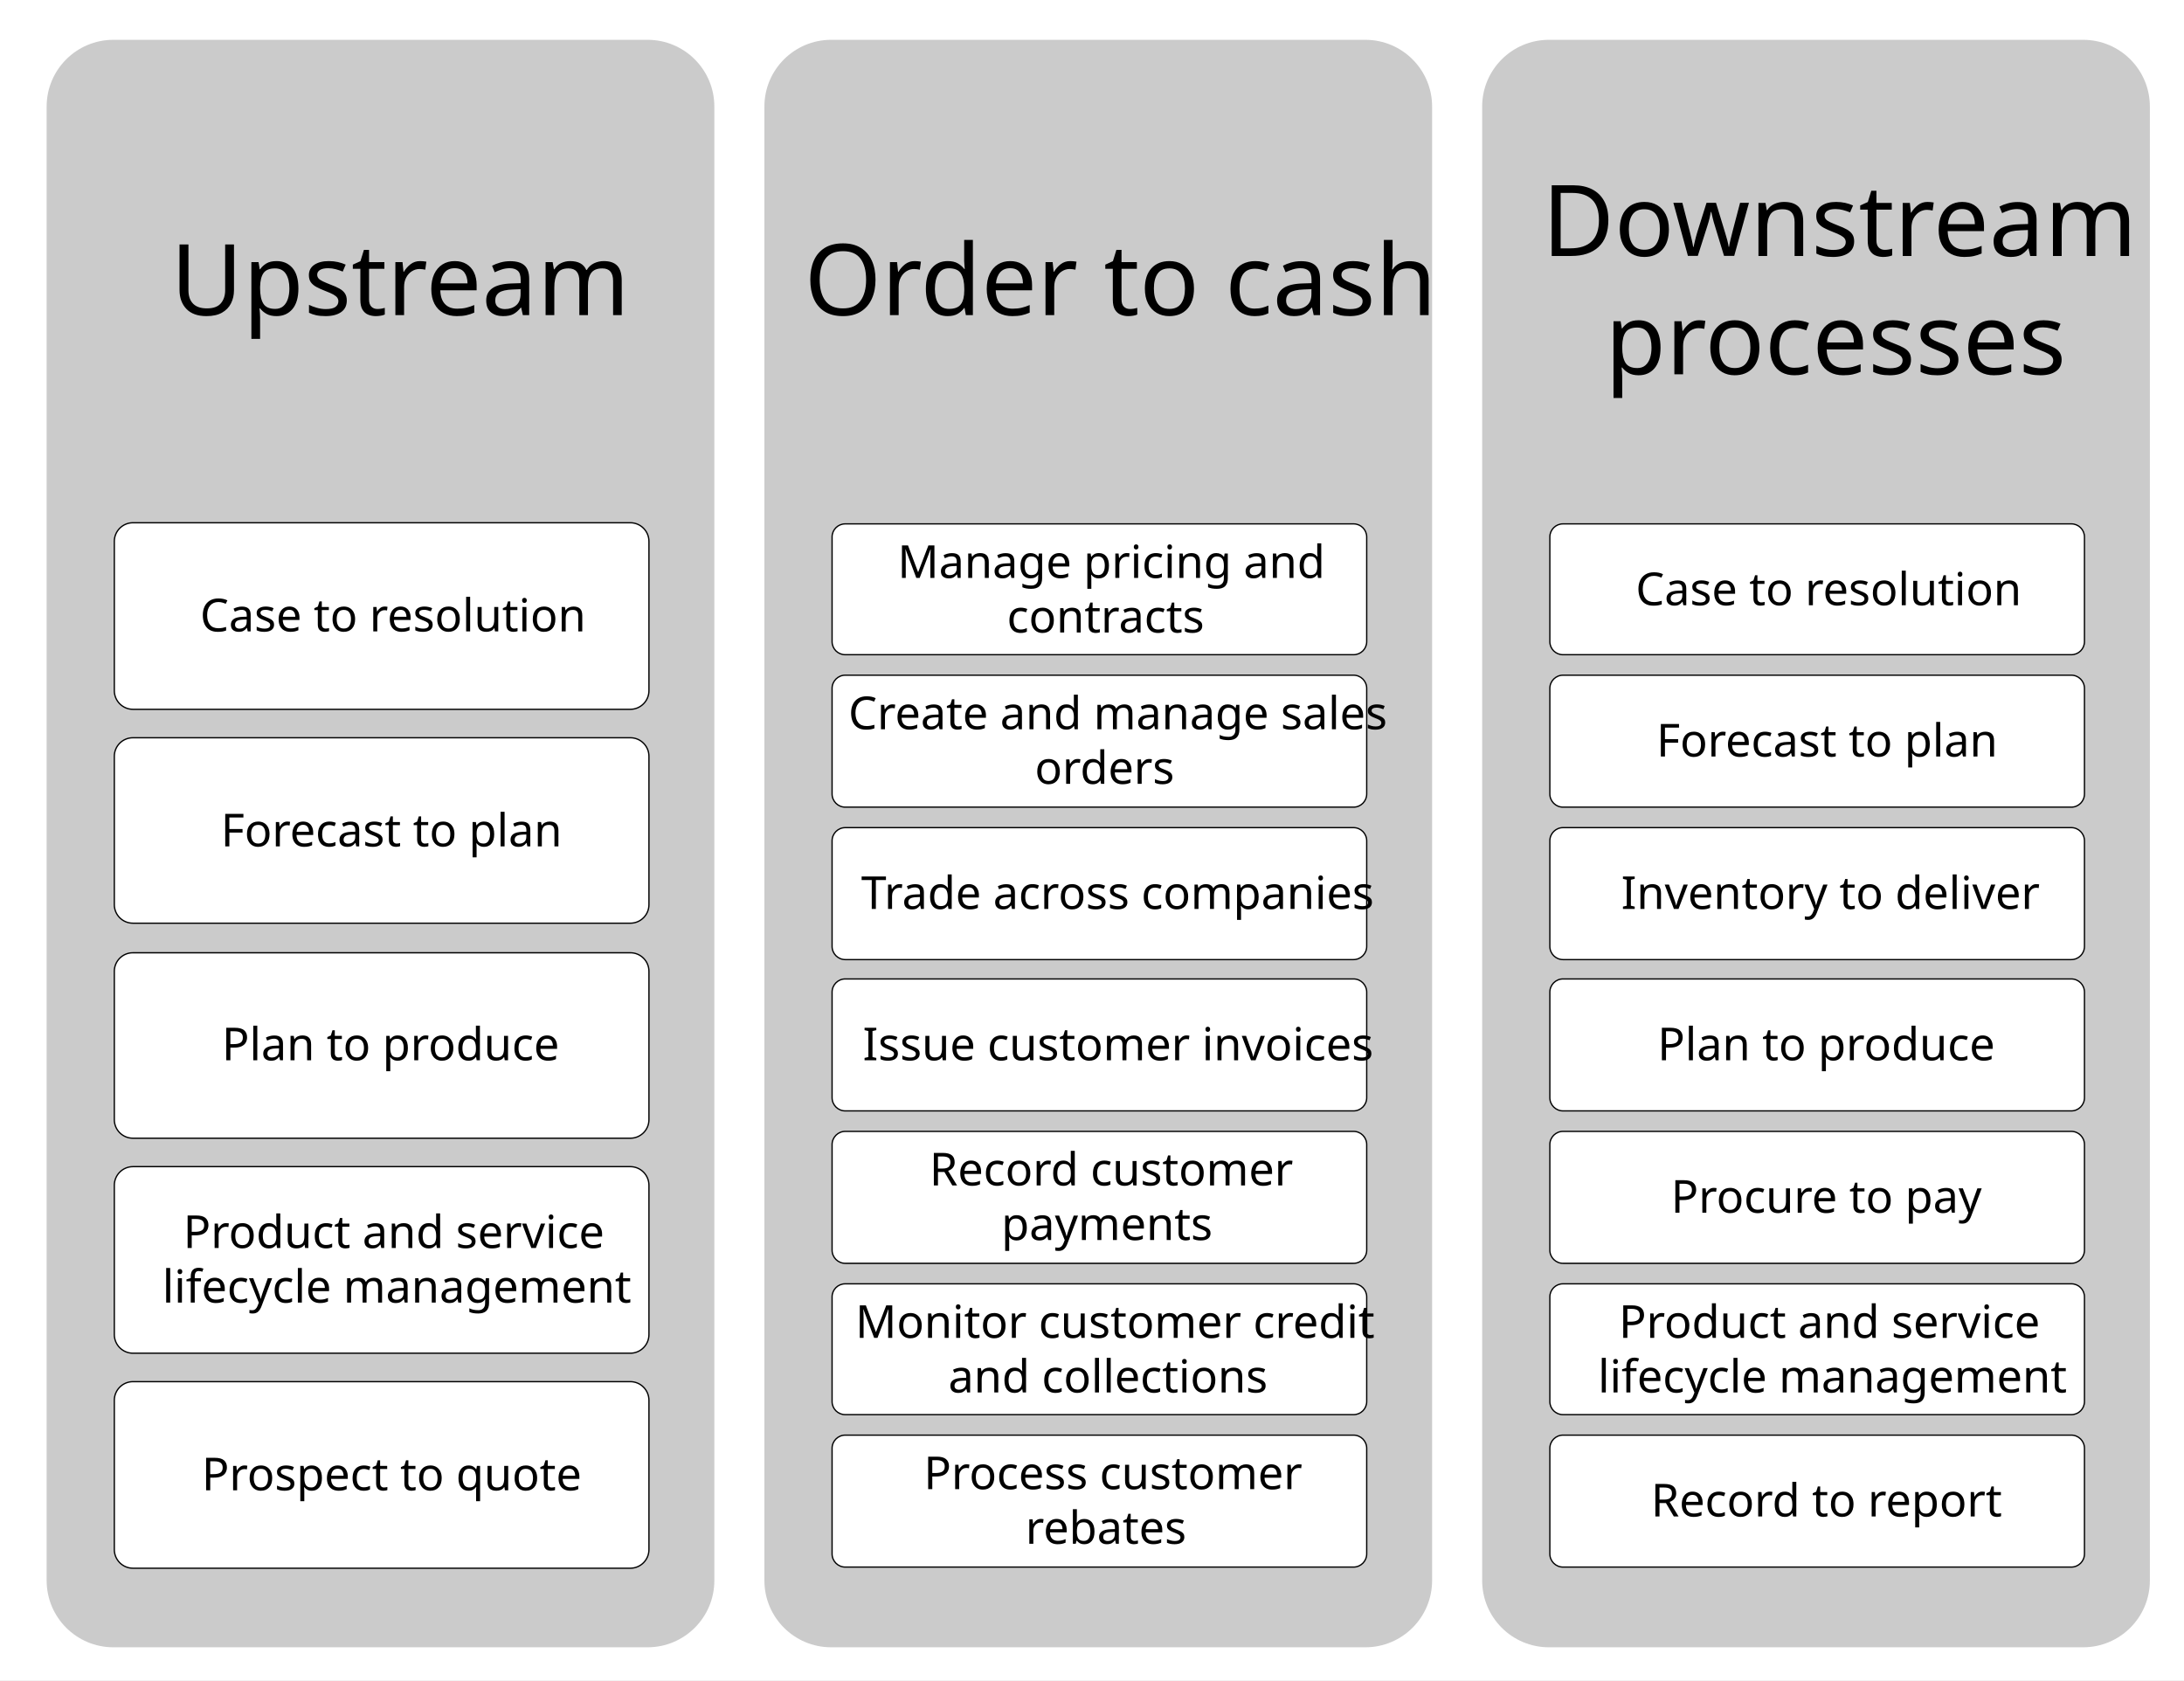
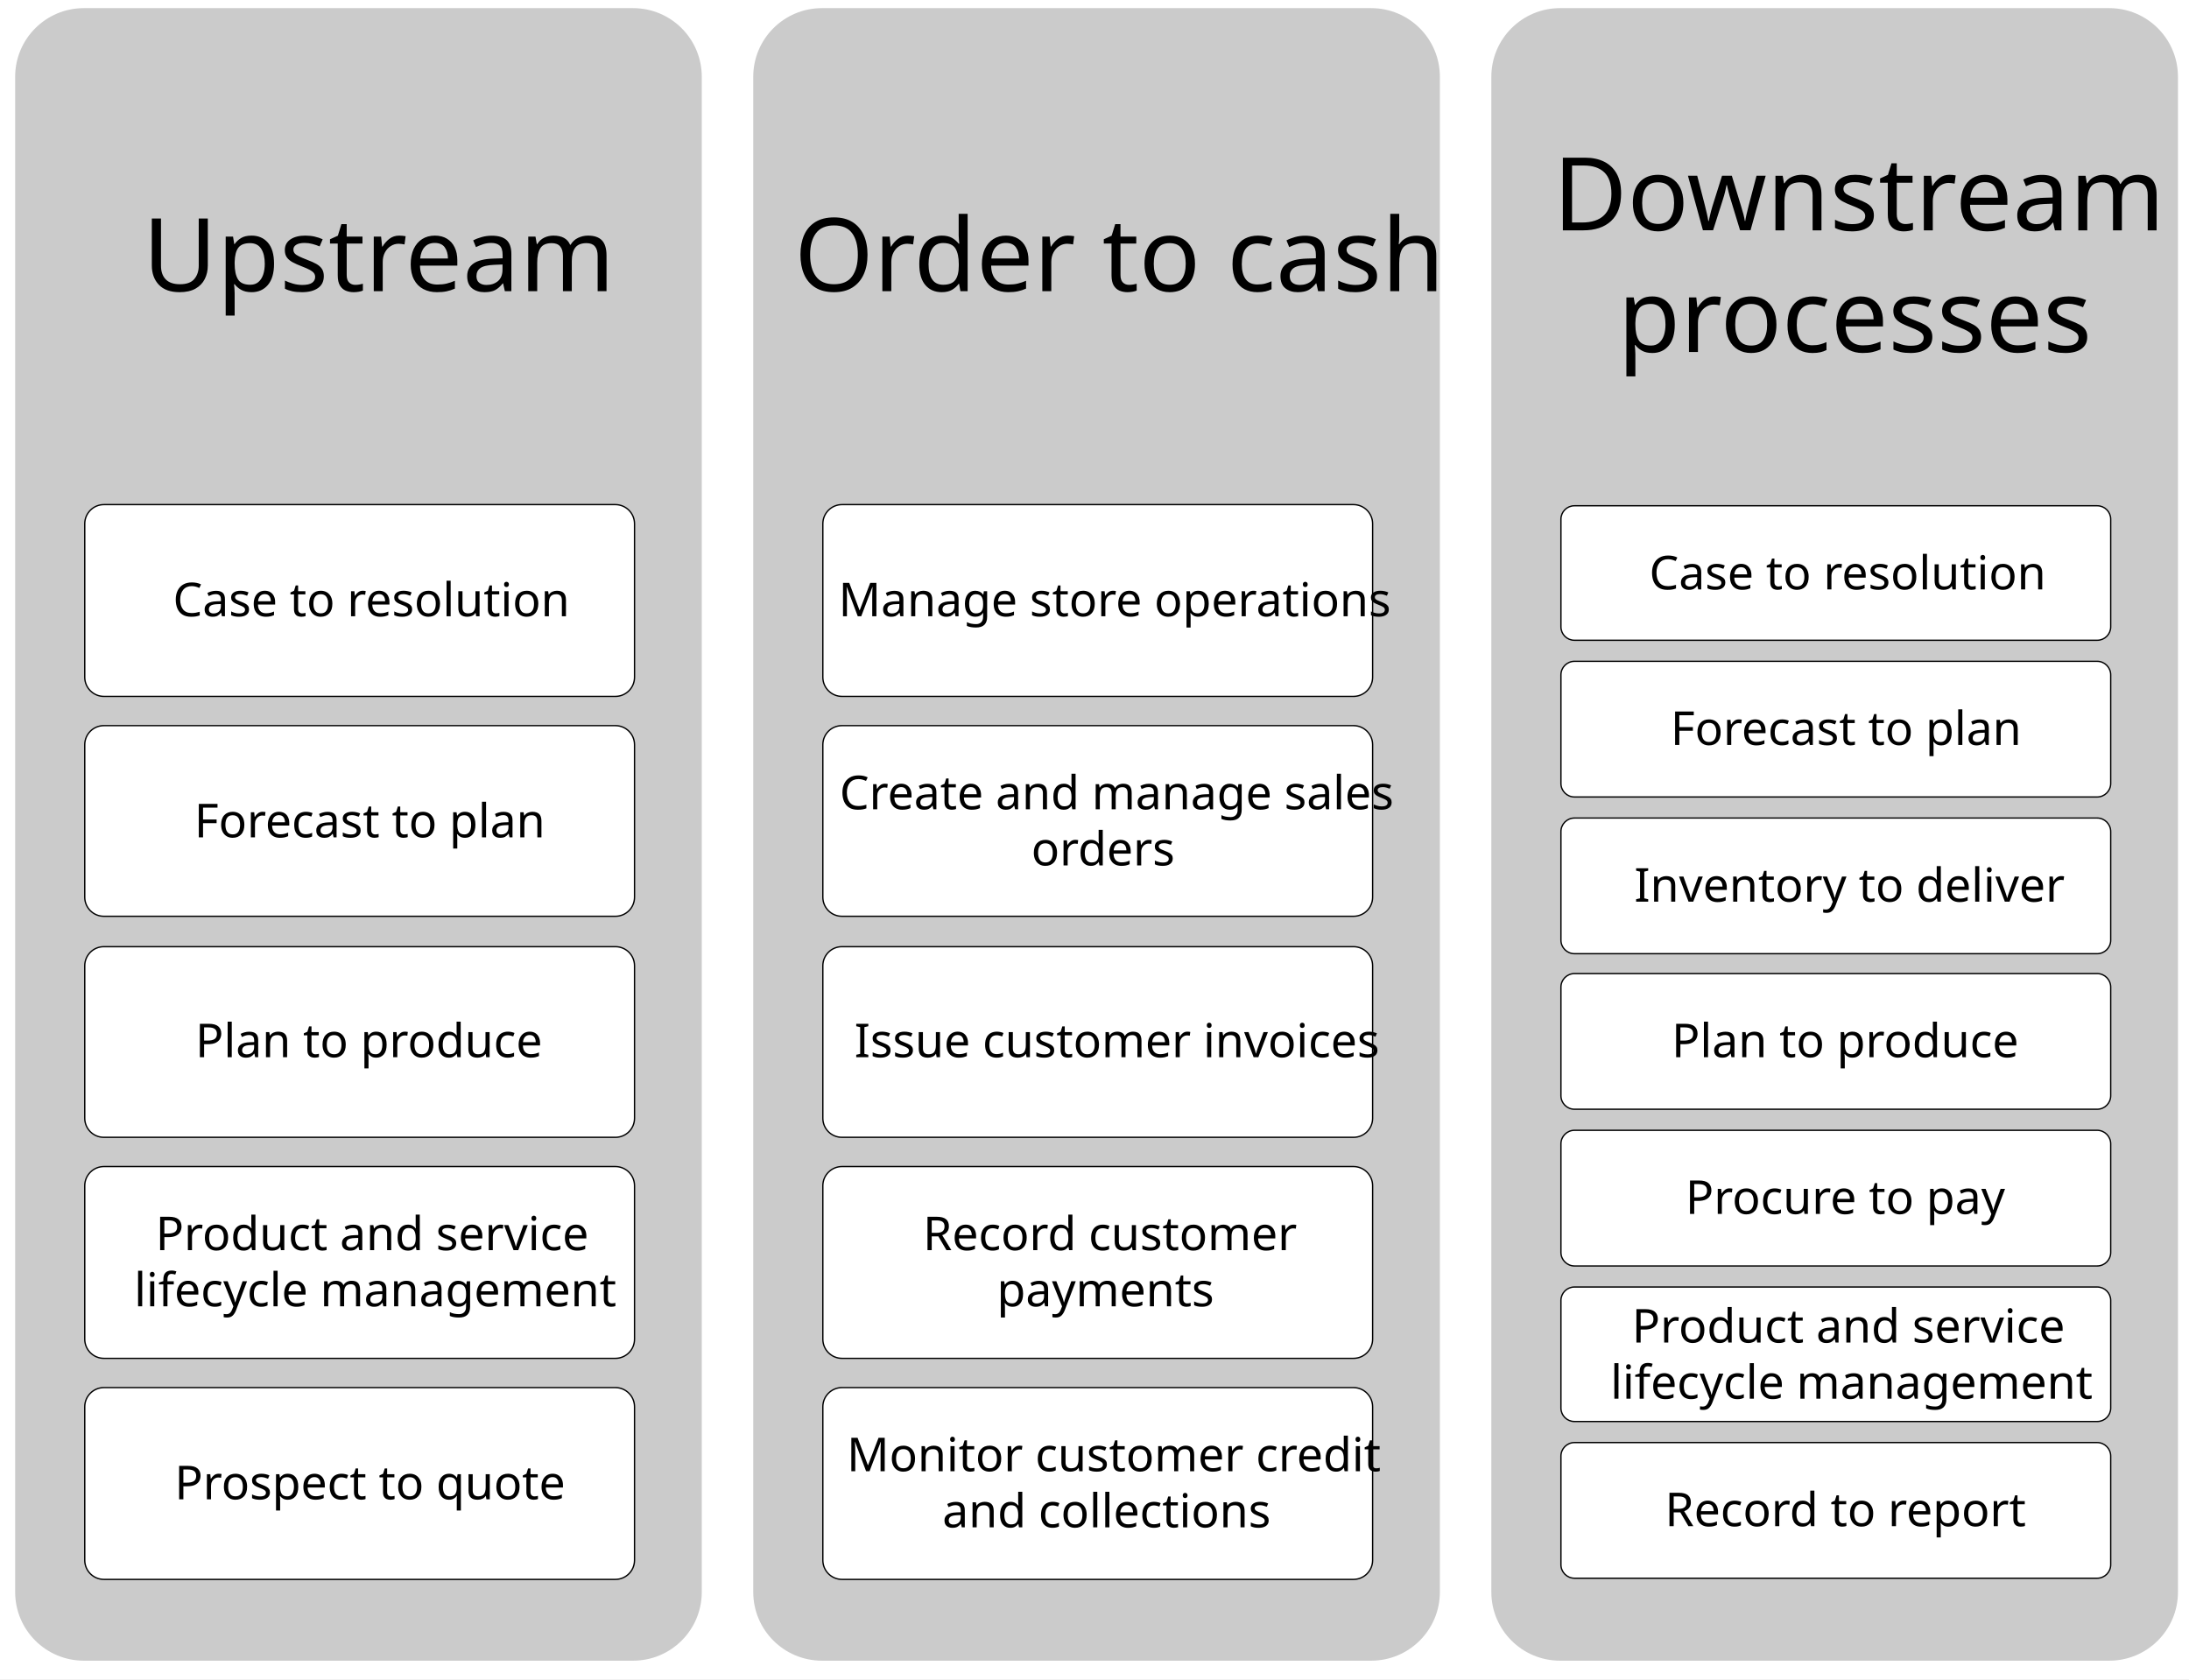
- <svg xmlns="http://www.w3.org/2000/svg" width="1920" height="1476.923" overflow="hidden" version="1.1" id="svg110">
-   <defs id="defs114" />
-   <g id="g108">
-     <rect x="0" y="0" width="1920" height="1476.923" fill="#ffffff" id="rect2" style="stroke-width:0.877" />
-     <path d="M 41,93.7 C 41,61.281 67.281,35 99.701,35 H 569.299 C 601.719,35 628,61.281 628,93.7 V 1389.3 c 0,32.42 -26.281,58.7 -58.701,58.7 H 99.701 C 67.281,1448 41,1421.72 41,1389.3 Z" fill="#cbcbcb" fill-rule="evenodd" id="path4" />
-     <text font-family="'Segoe UI', 'Segoe UI_MSFontService', sans-serif" font-weight="400" font-size="87px" transform="translate(150.009,277)" id="text6">Upstream</text>
-     <path d="m 100.5,475.9 c 0,-9.057 7.343,-16.4 16.4,-16.4 h 437.2 c 9.057,0 16.4,7.343 16.4,16.4 v 131.2 c 0,9.057 -7.343,16.4 -16.4,16.4 H 116.9 c -9.057,0 -16.4,-7.343 -16.4,-16.4 z" stroke="#000000" stroke-width="1.133" stroke-linejoin="round" stroke-miterlimit="10" fill="#ffffff" fill-rule="evenodd" id="path8" />
-     <text font-family="'Segoe UI', 'Segoe UI_MSFontService', sans-serif" font-weight="400" font-size="40px" transform="translate(175.865,555)" id="text10">Case to resolution</text>
-     <path d="m 100.5,664.8 c 0,-9.002 7.298,-16.3 16.3,-16.3 h 437.4 c 9.002,0 16.3,7.298 16.3,16.3 v 130.4 c 0,9.002 -7.298,16.3 -16.3,16.3 H 116.8 c -9.002,0 -16.3,-7.298 -16.3,-16.3 z" stroke="#000000" stroke-width="1.133" stroke-linejoin="round" stroke-miterlimit="10" fill="#ffffff" fill-rule="evenodd" id="path12" />
-     <text font-family="'Segoe UI', 'Segoe UI_MSFontService', sans-serif" font-weight="400" font-size="40px" transform="translate(194.142,744)" id="text14">Forecast to plan</text>
-     <path d="m 100.5,853.8 c 0,-9.002 7.298,-16.3 16.3,-16.3 h 437.4 c 9.002,0 16.3,7.298 16.3,16.3 v 130.4 c 0,9.002 -7.298,16.3 -16.3,16.3 H 116.8 c -9.002,0 -16.3,-7.298 -16.3,-16.3 z" stroke="#000000" stroke-width="1.133" stroke-linejoin="round" stroke-miterlimit="10" fill="#ffffff" fill-rule="evenodd" id="path16" />
-     <text font-family="'Segoe UI', 'Segoe UI_MSFontService', sans-serif" font-weight="400" font-size="40px" transform="translate(195.052,932)" id="text18">Plan to produce</text>
-     <path d="m 100.5,1041.9 c 0,-9.06 7.343,-16.4 16.4,-16.4 h 437.2 c 9.057,0 16.4,7.34 16.4,16.4 v 131.2 c 0,9.06 -7.343,16.4 -16.4,16.4 H 116.9 c -9.057,0 -16.4,-7.34 -16.4,-16.4 z" stroke="#000000" stroke-width="1.133" stroke-linejoin="round" stroke-miterlimit="10" fill="#ffffff" fill-rule="evenodd" id="path20" />
-     <text font-family="'Segoe UI', 'Segoe UI_MSFontService', sans-serif" font-weight="400" font-size="40px" transform="translate(161.075,1097)" id="text22">Product and service</text>
-     <text font-family="'Segoe UI', 'Segoe UI_MSFontService', sans-serif" font-weight="400" font-size="40px" transform="translate(142.689,1145)" id="text24">lifecycle management</text>
-     <path d="m 100.5,1230.9 c 0,-9.06 7.343,-16.4 16.4,-16.4 h 437.2 c 9.057,0 16.4,7.34 16.4,16.4 v 131.2 c 0,9.06 -7.343,16.4 -16.4,16.4 H 116.9 c -9.057,0 -16.4,-7.34 -16.4,-16.4 z" stroke="#000000" stroke-width="1.133" stroke-linejoin="round" stroke-miterlimit="10" fill="#ffffff" fill-rule="evenodd" id="path26" />
-     <text font-family="'Segoe UI', 'Segoe UI_MSFontService', sans-serif" font-weight="400" font-size="40px" transform="translate(177.329,1310)" id="text28">Prospect to quote</text>
-     <path d="M 672,93.7 C 672,61.281 698.281,35 730.7,35 h 469.6 c 32.42,0 58.7,26.281 58.7,58.7 V 1389.3 c 0,32.42 -26.28,58.7 -58.7,58.7 H 730.7 c -32.419,0 -58.7,-26.28 -58.7,-58.7 z" fill="#cbcbcb" fill-rule="evenodd" id="path30" />
-     <text font-family="'Segoe UI', 'Segoe UI_MSFontService', sans-serif" font-weight="400" font-size="87px" transform="translate(707.036,277)" id="text32">Order to cash</text>
-     <path d="m 731.5,472 c 0,-6.351 5.149,-11.5 11.5,-11.5 h 447 c 6.35,0 11.5,5.149 11.5,11.5 v 92 c 0,6.351 -5.15,11.5 -11.5,11.5 H 743 c -6.351,0 -11.5,-5.149 -11.5,-11.5 z" stroke="#000000" stroke-width="1.133" stroke-linejoin="round" stroke-miterlimit="10" fill="#ffffff" fill-rule="evenodd" id="path34" />
-     <text font-family="'Segoe UI', 'Segoe UI_MSFontService', sans-serif" font-weight="400" font-size="40px" transform="translate(789.059,508)" id="text36">Manage pricing and</text>
-     <text font-family="'Segoe UI', 'Segoe UI_MSFontService', sans-serif" font-weight="400" font-size="40px" transform="translate(885.213,556)" id="text38">contracts</text>
-     <path d="m 731.5,605.1 c 0,-6.406 5.194,-11.6 11.6,-11.6 h 446.8 c 6.41,0 11.6,5.194 11.6,11.6 v 92.8 c 0,6.407 -5.19,11.6 -11.6,11.6 H 743.1 c -6.406,0 -11.6,-5.193 -11.6,-11.6 z" stroke="#000000" stroke-width="1.133" stroke-linejoin="round" stroke-miterlimit="10" fill="#ffffff" fill-rule="evenodd" id="path40" />
-     <text font-family="'Segoe UI', 'Segoe UI_MSFontService', sans-serif" font-weight="400" font-size="40px" transform="translate(745.799,641)" id="text42">Create and manage sales</text>
-     <text font-family="'Segoe UI', 'Segoe UI_MSFontService', sans-serif" font-weight="400" font-size="40px" transform="translate(909.673,689)" id="text44">orders</text>
-     <path d="m 731.5,739.1 c 0,-6.406 5.194,-11.6 11.6,-11.6 h 446.8 c 6.41,0 11.6,5.194 11.6,11.6 v 92.8 c 0,6.407 -5.19,11.6 -11.6,11.6 H 743.1 c -6.406,0 -11.6,-5.193 -11.6,-11.6 z" stroke="#000000" stroke-width="1.133" stroke-linejoin="round" stroke-miterlimit="10" fill="#ffffff" fill-rule="evenodd" id="path46" />
-     <text font-family="'Segoe UI', 'Segoe UI_MSFontService', sans-serif" font-weight="400" font-size="40px" transform="translate(757.063,799)" id="text48">Trade across companies</text>
-     <path d="m 731.5,872.1 c 0,-6.406 5.194,-11.6 11.6,-11.6 h 446.8 c 6.41,0 11.6,5.194 11.6,11.6 v 92.8 c 0,6.407 -5.19,11.6 -11.6,11.6 H 743.1 c -6.406,0 -11.6,-5.193 -11.6,-11.6 z" stroke="#000000" stroke-width="1.133" stroke-linejoin="round" stroke-miterlimit="10" fill="#ffffff" fill-rule="evenodd" id="path50" />
-     <text font-family="'Segoe UI', 'Segoe UI_MSFontService', sans-serif" font-weight="400" font-size="40px" transform="translate(758.459,932)" id="text52">Issue customer invoices</text>
-     <path d="m 731.5,1006.1 c 0,-6.406 5.194,-11.6 11.6,-11.6 h 446.8 c 6.41,0 11.6,5.194 11.6,11.6 v 92.8 c 0,6.41 -5.19,11.6 -11.6,11.6 H 743.1 c -6.406,0 -11.6,-5.19 -11.6,-11.6 z" stroke="#000000" stroke-width="1.133" stroke-linejoin="round" stroke-miterlimit="10" fill="#ffffff" fill-rule="evenodd" id="path54" />
-     <text font-family="'Segoe UI', 'Segoe UI_MSFontService', sans-serif" font-weight="400" font-size="40px" transform="translate(817.099,1042)" id="text56">Record customer</text>
-     <text font-family="'Segoe UI', 'Segoe UI_MSFontService', sans-serif" font-weight="400" font-size="40px" transform="translate(880.279,1090)" id="text58">payments</text>
-     <path d="m 731.5,1140 c 0,-6.35 5.149,-11.5 11.5,-11.5 h 447 c 6.35,0 11.5,5.15 11.5,11.5 v 92 c 0,6.35 -5.15,11.5 -11.5,11.5 H 743 c -6.351,0 -11.5,-5.15 -11.5,-11.5 z" stroke="#000000" stroke-width="1.133" stroke-linejoin="round" stroke-miterlimit="10" fill="#ffffff" fill-rule="evenodd" id="path60" />
-     <text font-family="'Segoe UI', 'Segoe UI_MSFontService', sans-serif" font-weight="400" font-size="40px" transform="translate(751.989,1176)" id="text62">Monitor customer credit</text>
-     <text font-family="'Segoe UI', 'Segoe UI_MSFontService', sans-serif" font-weight="400" font-size="40px" transform="translate(833.649,1224)" id="text64">and collections</text>
-     <path d="m 731.5,1273.1 c 0,-6.41 5.194,-11.6 11.6,-11.6 h 446.8 c 6.41,0 11.6,5.19 11.6,11.6 v 92.8 c 0,6.41 -5.19,11.6 -11.6,11.6 H 743.1 c -6.406,0 -11.6,-5.19 -11.6,-11.6 z" stroke="#000000" stroke-width="1.133" stroke-linejoin="round" stroke-miterlimit="10" fill="#ffffff" fill-rule="evenodd" id="path66" />
-     <text font-family="'Segoe UI', 'Segoe UI_MSFontService', sans-serif" font-weight="400" font-size="40px" transform="translate(812.109,1309)" id="text68">Process customer</text>
-     <text font-family="'Segoe UI', 'Segoe UI_MSFontService', sans-serif" font-weight="400" font-size="40px" transform="translate(901.503,1357)" id="text70">rebates</text>
-     <path d="M 1303,93.7 C 1303,61.281 1329.28,35 1361.7,35 h 469.6 c 32.42,0 58.7,26.281 58.7,58.7 V 1389.3 c 0,32.42 -26.28,58.7 -58.7,58.7 h -469.6 c -32.42,0 -58.7,-26.28 -58.7,-58.7 z" fill="#cbcbcb" fill-rule="evenodd" id="path72" />
-     <text font-family="'Segoe UI', 'Segoe UI_MSFontService', sans-serif" font-weight="400" font-size="87px" transform="translate(1355.72,225)" id="text74">Downstream</text>
-     <text font-family="'Segoe UI', 'Segoe UI_MSFontService', sans-serif" font-weight="400" font-size="87px" transform="translate(1411.08,329)" id="text76">processes</text>
-     <path d="m 1362.5,472 c 0,-6.351 5.15,-11.5 11.5,-11.5 h 447 c 6.35,0 11.5,5.149 11.5,11.5 v 92 c 0,6.351 -5.15,11.5 -11.5,11.5 h -447 c -6.35,0 -11.5,-5.149 -11.5,-11.5 z" stroke="#000000" stroke-width="1.133" stroke-linejoin="round" stroke-miterlimit="10" fill="#ffffff" fill-rule="evenodd" id="path78" />
-     <text font-family="'Segoe UI', 'Segoe UI_MSFontService', sans-serif" font-weight="400" font-size="40px" transform="translate(1437.95,532)" id="text80">Case to resolution</text>
-     <path d="m 1362.5,605.1 c 0,-6.406 5.19,-11.6 11.6,-11.6 h 446.8 c 6.41,0 11.6,5.194 11.6,11.6 v 92.8 c 0,6.407 -5.19,11.6 -11.6,11.6 h -446.8 c -6.41,0 -11.6,-5.193 -11.6,-11.6 z" stroke="#000000" stroke-width="1.133" stroke-linejoin="round" stroke-miterlimit="10" fill="#ffffff" fill-rule="evenodd" id="path82" />
-     <text font-family="'Segoe UI', 'Segoe UI_MSFontService', sans-serif" font-weight="400" font-size="40px" transform="translate(1456.22,665)" id="text84">Forecast to plan</text>
-     <path d="m 1362.5,739.1 c 0,-6.406 5.19,-11.6 11.6,-11.6 h 446.8 c 6.41,0 11.6,5.194 11.6,11.6 v 92.8 c 0,6.407 -5.19,11.6 -11.6,11.6 h -446.8 c -6.41,0 -11.6,-5.193 -11.6,-11.6 z" stroke="#000000" stroke-width="1.133" stroke-linejoin="round" stroke-miterlimit="10" fill="#ffffff" fill-rule="evenodd" id="path86" />
-     <text font-family="'Segoe UI', 'Segoe UI_MSFontService', sans-serif" font-weight="400" font-size="40px" transform="translate(1425.18,799)" id="text88">Inventory to deliver</text>
-     <path d="m 1362.5,872.1 c 0,-6.406 5.19,-11.6 11.6,-11.6 h 446.8 c 6.41,0 11.6,5.194 11.6,11.6 v 92.8 c 0,6.407 -5.19,11.6 -11.6,11.6 h -446.8 c -6.41,0 -11.6,-5.193 -11.6,-11.6 z" stroke="#000000" stroke-width="1.133" stroke-linejoin="round" stroke-miterlimit="10" fill="#ffffff" fill-rule="evenodd" id="path90" />
-     <text font-family="'Segoe UI', 'Segoe UI_MSFontService', sans-serif" font-weight="400" font-size="40px" transform="translate(1457.13,932)" id="text92">Plan to produce</text>
-     <path d="m 1362.5,1006.1 c 0,-6.406 5.19,-11.6 11.6,-11.6 h 446.8 c 6.41,0 11.6,5.194 11.6,11.6 v 92.8 c 0,6.41 -5.19,11.6 -11.6,11.6 h -446.8 c -6.41,0 -11.6,-5.19 -11.6,-11.6 z" stroke="#000000" stroke-width="1.133" stroke-linejoin="round" stroke-miterlimit="10" fill="#ffffff" fill-rule="evenodd" id="path94" />
-     <text font-family="'Segoe UI', 'Segoe UI_MSFontService', sans-serif" font-weight="400" font-size="40px" transform="translate(1468.97,1066)" id="text96">Procure to pay</text>
-     <path d="m 1362.5,1140 c 0,-6.35 5.15,-11.5 11.5,-11.5 h 447 c 6.35,0 11.5,5.15 11.5,11.5 v 92 c 0,6.35 -5.15,11.5 -11.5,11.5 h -447 c -6.35,0 -11.5,-5.15 -11.5,-11.5 z" stroke="#000000" stroke-width="1.133" stroke-linejoin="round" stroke-miterlimit="10" fill="#ffffff" fill-rule="evenodd" id="path98" />
-     <text font-family="'Segoe UI', 'Segoe UI_MSFontService', sans-serif" font-weight="400" font-size="40px" transform="translate(1423.16,1176)" id="text100">Product and service</text>
-     <text font-family="'Segoe UI', 'Segoe UI_MSFontService', sans-serif" font-weight="400" font-size="40px" transform="translate(1404.77,1224)" id="text102">lifecycle management</text>
-     <path d="m 1362.5,1273.1 c 0,-6.41 5.19,-11.6 11.6,-11.6 h 446.8 c 6.41,0 11.6,5.19 11.6,11.6 v 92.8 c 0,6.41 -5.19,11.6 -11.6,11.6 h -446.8 c -6.41,0 -11.6,-5.19 -11.6,-11.6 z" stroke="#000000" stroke-width="1.133" stroke-linejoin="round" stroke-miterlimit="10" fill="#ffffff" fill-rule="evenodd" id="path104" />
-     <text font-family="'Segoe UI', 'Segoe UI_MSFontService', sans-serif" font-weight="400" font-size="40px" transform="translate(1451.41,1333)" id="text106">Record to report</text>
+ <svg xmlns="http://www.w3.org/2000/svg" width="1871.392" height="1435.794" overflow="hidden" version="1.1" id="svg493">
+   <defs id="defs497" />
+   <g id="g491" transform="translate(-28.04284,-28.04284)">
+     <rect x="28.043" y="28.043" width="1871.392" height="1435.794" fill="#ffffff" id="rect397" style="stroke-width:0.854" />
+     <path d="M 41,93.7 C 41,61.281 67.281,35 99.701,35 H 569.299 C 601.719,35 628,61.281 628,93.7 V 1389.3 c 0,32.42 -26.281,58.7 -58.701,58.7 H 99.701 C 67.281,1448 41,1421.72 41,1389.3 Z" fill="#cbcbcb" fill-rule="evenodd" id="path399" />
+     <text font-family="'Segoe UI', 'Segoe UI_MSFontService', sans-serif" font-weight="400" font-size="87px" transform="translate(150.009,277)" id="text401">Upstream</text>
+     <path d="m 100.5,475.9 c 0,-9.057 7.343,-16.4 16.4,-16.4 h 437.2 c 9.057,0 16.4,7.343 16.4,16.4 v 131.2 c 0,9.057 -7.343,16.4 -16.4,16.4 H 116.9 c -9.057,0 -16.4,-7.343 -16.4,-16.4 z" stroke="#000000" stroke-width="1.133" stroke-linejoin="round" stroke-miterlimit="10" fill="#ffffff" fill-rule="evenodd" id="path403" />
+     <text font-family="'Segoe UI', 'Segoe UI_MSFontService', sans-serif" font-weight="400" font-size="40px" transform="translate(175.865,555)" id="text405">Case to resolution</text>
+     <path d="m 100.5,664.8 c 0,-9.002 7.298,-16.3 16.3,-16.3 h 437.4 c 9.002,0 16.3,7.298 16.3,16.3 v 130.4 c 0,9.002 -7.298,16.3 -16.3,16.3 H 116.8 c -9.002,0 -16.3,-7.298 -16.3,-16.3 z" stroke="#000000" stroke-width="1.133" stroke-linejoin="round" stroke-miterlimit="10" fill="#ffffff" fill-rule="evenodd" id="path407" />
+     <text font-family="'Segoe UI', 'Segoe UI_MSFontService', sans-serif" font-weight="400" font-size="40px" transform="translate(194.142,744)" id="text409">Forecast to plan</text>
+     <path d="m 100.5,853.8 c 0,-9.002 7.298,-16.3 16.3,-16.3 h 437.4 c 9.002,0 16.3,7.298 16.3,16.3 v 130.4 c 0,9.002 -7.298,16.3 -16.3,16.3 H 116.8 c -9.002,0 -16.3,-7.298 -16.3,-16.3 z" stroke="#000000" stroke-width="1.133" stroke-linejoin="round" stroke-miterlimit="10" fill="#ffffff" fill-rule="evenodd" id="path411" />
+     <text font-family="'Segoe UI', 'Segoe UI_MSFontService', sans-serif" font-weight="400" font-size="40px" transform="translate(195.052,932)" id="text413">Plan to produce</text>
+     <path d="m 100.5,1041.9 c 0,-9.06 7.343,-16.4 16.4,-16.4 h 437.2 c 9.057,0 16.4,7.34 16.4,16.4 v 131.2 c 0,9.06 -7.343,16.4 -16.4,16.4 H 116.9 c -9.057,0 -16.4,-7.34 -16.4,-16.4 z" stroke="#000000" stroke-width="1.133" stroke-linejoin="round" stroke-miterlimit="10" fill="#ffffff" fill-rule="evenodd" id="path415" />
+     <text font-family="'Segoe UI', 'Segoe UI_MSFontService', sans-serif" font-weight="400" font-size="40px" transform="translate(161.075,1097)" id="text417">Product and service</text>
+     <text font-family="'Segoe UI', 'Segoe UI_MSFontService', sans-serif" font-weight="400" font-size="40px" transform="translate(142.689,1145)" id="text419">lifecycle management</text>
+     <path d="m 100.5,1230.9 c 0,-9.06 7.343,-16.4 16.4,-16.4 h 437.2 c 9.057,0 16.4,7.34 16.4,16.4 v 131.2 c 0,9.06 -7.343,16.4 -16.4,16.4 H 116.9 c -9.057,0 -16.4,-7.34 -16.4,-16.4 z" stroke="#000000" stroke-width="1.133" stroke-linejoin="round" stroke-miterlimit="10" fill="#ffffff" fill-rule="evenodd" id="path421" />
+     <text font-family="'Segoe UI', 'Segoe UI_MSFontService', sans-serif" font-weight="400" font-size="40px" transform="translate(177.329,1310)" id="text423">Prospect to quote</text>
+     <path d="M 672,93.7 C 672,61.281 698.281,35 730.7,35 h 469.6 c 32.42,0 58.7,26.281 58.7,58.7 V 1389.3 c 0,32.42 -26.28,58.7 -58.7,58.7 H 730.7 c -32.419,0 -58.7,-26.28 -58.7,-58.7 z" fill="#cbcbcb" fill-rule="evenodd" id="path425" />
+     <text font-family="'Segoe UI', 'Segoe UI_MSFontService', sans-serif" font-weight="400" font-size="87px" transform="translate(707.036,277)" id="text427">Order to cash</text>
+     <path d="m 731.5,475.9 c 0,-9.057 7.343,-16.4 16.4,-16.4 h 437.2 c 9.06,0 16.4,7.343 16.4,16.4 v 131.2 c 0,9.057 -7.34,16.4 -16.4,16.4 H 747.9 c -9.057,0 -16.4,-7.343 -16.4,-16.4 z" stroke="#000000" stroke-width="1.133" stroke-linejoin="round" stroke-miterlimit="10" fill="#ffffff" fill-rule="evenodd" id="path429" />
+     <text font-family="'Segoe UI', 'Segoe UI_MSFontService', sans-serif" font-weight="400" font-size="40px" transform="translate(744.873,555)" id="text431">Manage store operations</text>
+     <path d="m 731.5,664.8 c 0,-9.002 7.298,-16.3 16.3,-16.3 h 437.4 c 9,0 16.3,7.298 16.3,16.3 v 130.4 c 0,9.002 -7.3,16.3 -16.3,16.3 H 747.8 c -9.002,0 -16.3,-7.298 -16.3,-16.3 z" stroke="#000000" stroke-width="1.133" stroke-linejoin="round" stroke-miterlimit="10" fill="#ffffff" fill-rule="evenodd" id="path433" />
+     <text font-family="'Segoe UI', 'Segoe UI_MSFontService', sans-serif" font-weight="400" font-size="40px" transform="translate(745.799,720)" id="text435">Create and manage sales</text>
+     <text font-family="'Segoe UI', 'Segoe UI_MSFontService', sans-serif" font-weight="400" font-size="40px" transform="translate(909.673,768)" id="text437">orders</text>
+     <path d="m 731.5,853.8 c 0,-9.002 7.298,-16.3 16.3,-16.3 h 437.4 c 9,0 16.3,7.298 16.3,16.3 v 130.4 c 0,9.002 -7.3,16.3 -16.3,16.3 H 747.8 c -9.002,0 -16.3,-7.298 -16.3,-16.3 z" stroke="#000000" stroke-width="1.133" stroke-linejoin="round" stroke-miterlimit="10" fill="#ffffff" fill-rule="evenodd" id="path439" />
+     <text font-family="'Segoe UI', 'Segoe UI_MSFontService', sans-serif" font-weight="400" font-size="40px" transform="translate(758.459,932)" id="text441">Issue customer invoices</text>
+     <path d="m 731.5,1041.9 c 0,-9.06 7.343,-16.4 16.4,-16.4 h 437.2 c 9.06,0 16.4,7.34 16.4,16.4 v 131.2 c 0,9.06 -7.34,16.4 -16.4,16.4 H 747.9 c -9.057,0 -16.4,-7.34 -16.4,-16.4 z" stroke="#000000" stroke-width="1.133" stroke-linejoin="round" stroke-miterlimit="10" fill="#ffffff" fill-rule="evenodd" id="path443" />
+     <text font-family="'Segoe UI', 'Segoe UI_MSFontService', sans-serif" font-weight="400" font-size="40px" transform="translate(817.099,1097)" id="text445">Record customer</text>
+     <text font-family="'Segoe UI', 'Segoe UI_MSFontService', sans-serif" font-weight="400" font-size="40px" transform="translate(880.279,1145)" id="text447">payments</text>
+     <path d="m 731.5,1230.9 c 0,-9.06 7.343,-16.4 16.4,-16.4 h 437.2 c 9.06,0 16.4,7.34 16.4,16.4 v 131.2 c 0,9.06 -7.34,16.4 -16.4,16.4 H 747.9 c -9.057,0 -16.4,-7.34 -16.4,-16.4 z" stroke="#000000" stroke-width="1.133" stroke-linejoin="round" stroke-miterlimit="10" fill="#ffffff" fill-rule="evenodd" id="path449" />
+     <text font-family="'Segoe UI', 'Segoe UI_MSFontService', sans-serif" font-weight="400" font-size="40px" transform="translate(751.989,1286)" id="text451">Monitor customer credit</text>
+     <text font-family="'Segoe UI', 'Segoe UI_MSFontService', sans-serif" font-weight="400" font-size="40px" transform="translate(833.649,1334)" id="text453">and collections</text>
+     <path d="M 1303,93.7 C 1303,61.281 1329.28,35 1361.7,35 h 469.6 c 32.42,0 58.7,26.281 58.7,58.7 V 1389.3 c 0,32.42 -26.28,58.7 -58.7,58.7 h -469.6 c -32.42,0 -58.7,-26.28 -58.7,-58.7 z" fill="#cbcbcb" fill-rule="evenodd" id="path455" />
+     <text font-family="'Segoe UI', 'Segoe UI_MSFontService', sans-serif" font-weight="400" font-size="87px" transform="translate(1355.72,225)" id="text457">Downstream</text>
+     <text font-family="'Segoe UI', 'Segoe UI_MSFontService', sans-serif" font-weight="400" font-size="87px" transform="translate(1411.08,329)" id="text459">processes</text>
+     <path d="m 1362.5,472 c 0,-6.351 5.15,-11.5 11.5,-11.5 h 447 c 6.35,0 11.5,5.149 11.5,11.5 v 92 c 0,6.351 -5.15,11.5 -11.5,11.5 h -447 c -6.35,0 -11.5,-5.149 -11.5,-11.5 z" stroke="#000000" stroke-width="1.133" stroke-linejoin="round" stroke-miterlimit="10" fill="#ffffff" fill-rule="evenodd" id="path461" />
+     <text font-family="'Segoe UI', 'Segoe UI_MSFontService', sans-serif" font-weight="400" font-size="40px" transform="translate(1437.95,532)" id="text463">Case to resolution</text>
+     <path d="m 1362.5,605.1 c 0,-6.406 5.19,-11.6 11.6,-11.6 h 446.8 c 6.41,0 11.6,5.194 11.6,11.6 v 92.8 c 0,6.407 -5.19,11.6 -11.6,11.6 h -446.8 c -6.41,0 -11.6,-5.193 -11.6,-11.6 z" stroke="#000000" stroke-width="1.133" stroke-linejoin="round" stroke-miterlimit="10" fill="#ffffff" fill-rule="evenodd" id="path465" />
+     <text font-family="'Segoe UI', 'Segoe UI_MSFontService', sans-serif" font-weight="400" font-size="40px" transform="translate(1456.22,665)" id="text467">Forecast to plan</text>
+     <path d="m 1362.5,739.1 c 0,-6.406 5.19,-11.6 11.6,-11.6 h 446.8 c 6.41,0 11.6,5.194 11.6,11.6 v 92.8 c 0,6.407 -5.19,11.6 -11.6,11.6 h -446.8 c -6.41,0 -11.6,-5.193 -11.6,-11.6 z" stroke="#000000" stroke-width="1.133" stroke-linejoin="round" stroke-miterlimit="10" fill="#ffffff" fill-rule="evenodd" id="path469" />
+     <text font-family="'Segoe UI', 'Segoe UI_MSFontService', sans-serif" font-weight="400" font-size="40px" transform="translate(1425.18,799)" id="text471">Inventory to deliver</text>
+     <path d="m 1362.5,872.1 c 0,-6.406 5.19,-11.6 11.6,-11.6 h 446.8 c 6.41,0 11.6,5.194 11.6,11.6 v 92.8 c 0,6.407 -5.19,11.6 -11.6,11.6 h -446.8 c -6.41,0 -11.6,-5.193 -11.6,-11.6 z" stroke="#000000" stroke-width="1.133" stroke-linejoin="round" stroke-miterlimit="10" fill="#ffffff" fill-rule="evenodd" id="path473" />
+     <text font-family="'Segoe UI', 'Segoe UI_MSFontService', sans-serif" font-weight="400" font-size="40px" transform="translate(1457.13,932)" id="text475">Plan to produce</text>
+     <path d="m 1362.5,1006.1 c 0,-6.406 5.19,-11.6 11.6,-11.6 h 446.8 c 6.41,0 11.6,5.194 11.6,11.6 v 92.8 c 0,6.41 -5.19,11.6 -11.6,11.6 h -446.8 c -6.41,0 -11.6,-5.19 -11.6,-11.6 z" stroke="#000000" stroke-width="1.133" stroke-linejoin="round" stroke-miterlimit="10" fill="#ffffff" fill-rule="evenodd" id="path477" />
+     <text font-family="'Segoe UI', 'Segoe UI_MSFontService', sans-serif" font-weight="400" font-size="40px" transform="translate(1468.97,1066)" id="text479">Procure to pay</text>
+     <path d="m 1362.5,1140 c 0,-6.35 5.15,-11.5 11.5,-11.5 h 447 c 6.35,0 11.5,5.15 11.5,11.5 v 92 c 0,6.35 -5.15,11.5 -11.5,11.5 h -447 c -6.35,0 -11.5,-5.15 -11.5,-11.5 z" stroke="#000000" stroke-width="1.133" stroke-linejoin="round" stroke-miterlimit="10" fill="#ffffff" fill-rule="evenodd" id="path481" />
+     <text font-family="'Segoe UI', 'Segoe UI_MSFontService', sans-serif" font-weight="400" font-size="40px" transform="translate(1423.16,1176)" id="text483">Product and service</text>
+     <text font-family="'Segoe UI', 'Segoe UI_MSFontService', sans-serif" font-weight="400" font-size="40px" transform="translate(1404.77,1224)" id="text485">lifecycle management</text>
+     <path d="m 1362.5,1273.1 c 0,-6.41 5.19,-11.6 11.6,-11.6 h 446.8 c 6.41,0 11.6,5.19 11.6,11.6 v 92.8 c 0,6.41 -5.19,11.6 -11.6,11.6 h -446.8 c -6.41,0 -11.6,-5.19 -11.6,-11.6 z" stroke="#000000" stroke-width="1.133" stroke-linejoin="round" stroke-miterlimit="10" fill="#ffffff" fill-rule="evenodd" id="path487" />
+     <text font-family="'Segoe UI', 'Segoe UI_MSFontService', sans-serif" font-weight="400" font-size="40px" transform="translate(1451.41,1333)" id="text489">Record to report</text>
  </g>
</svg>
